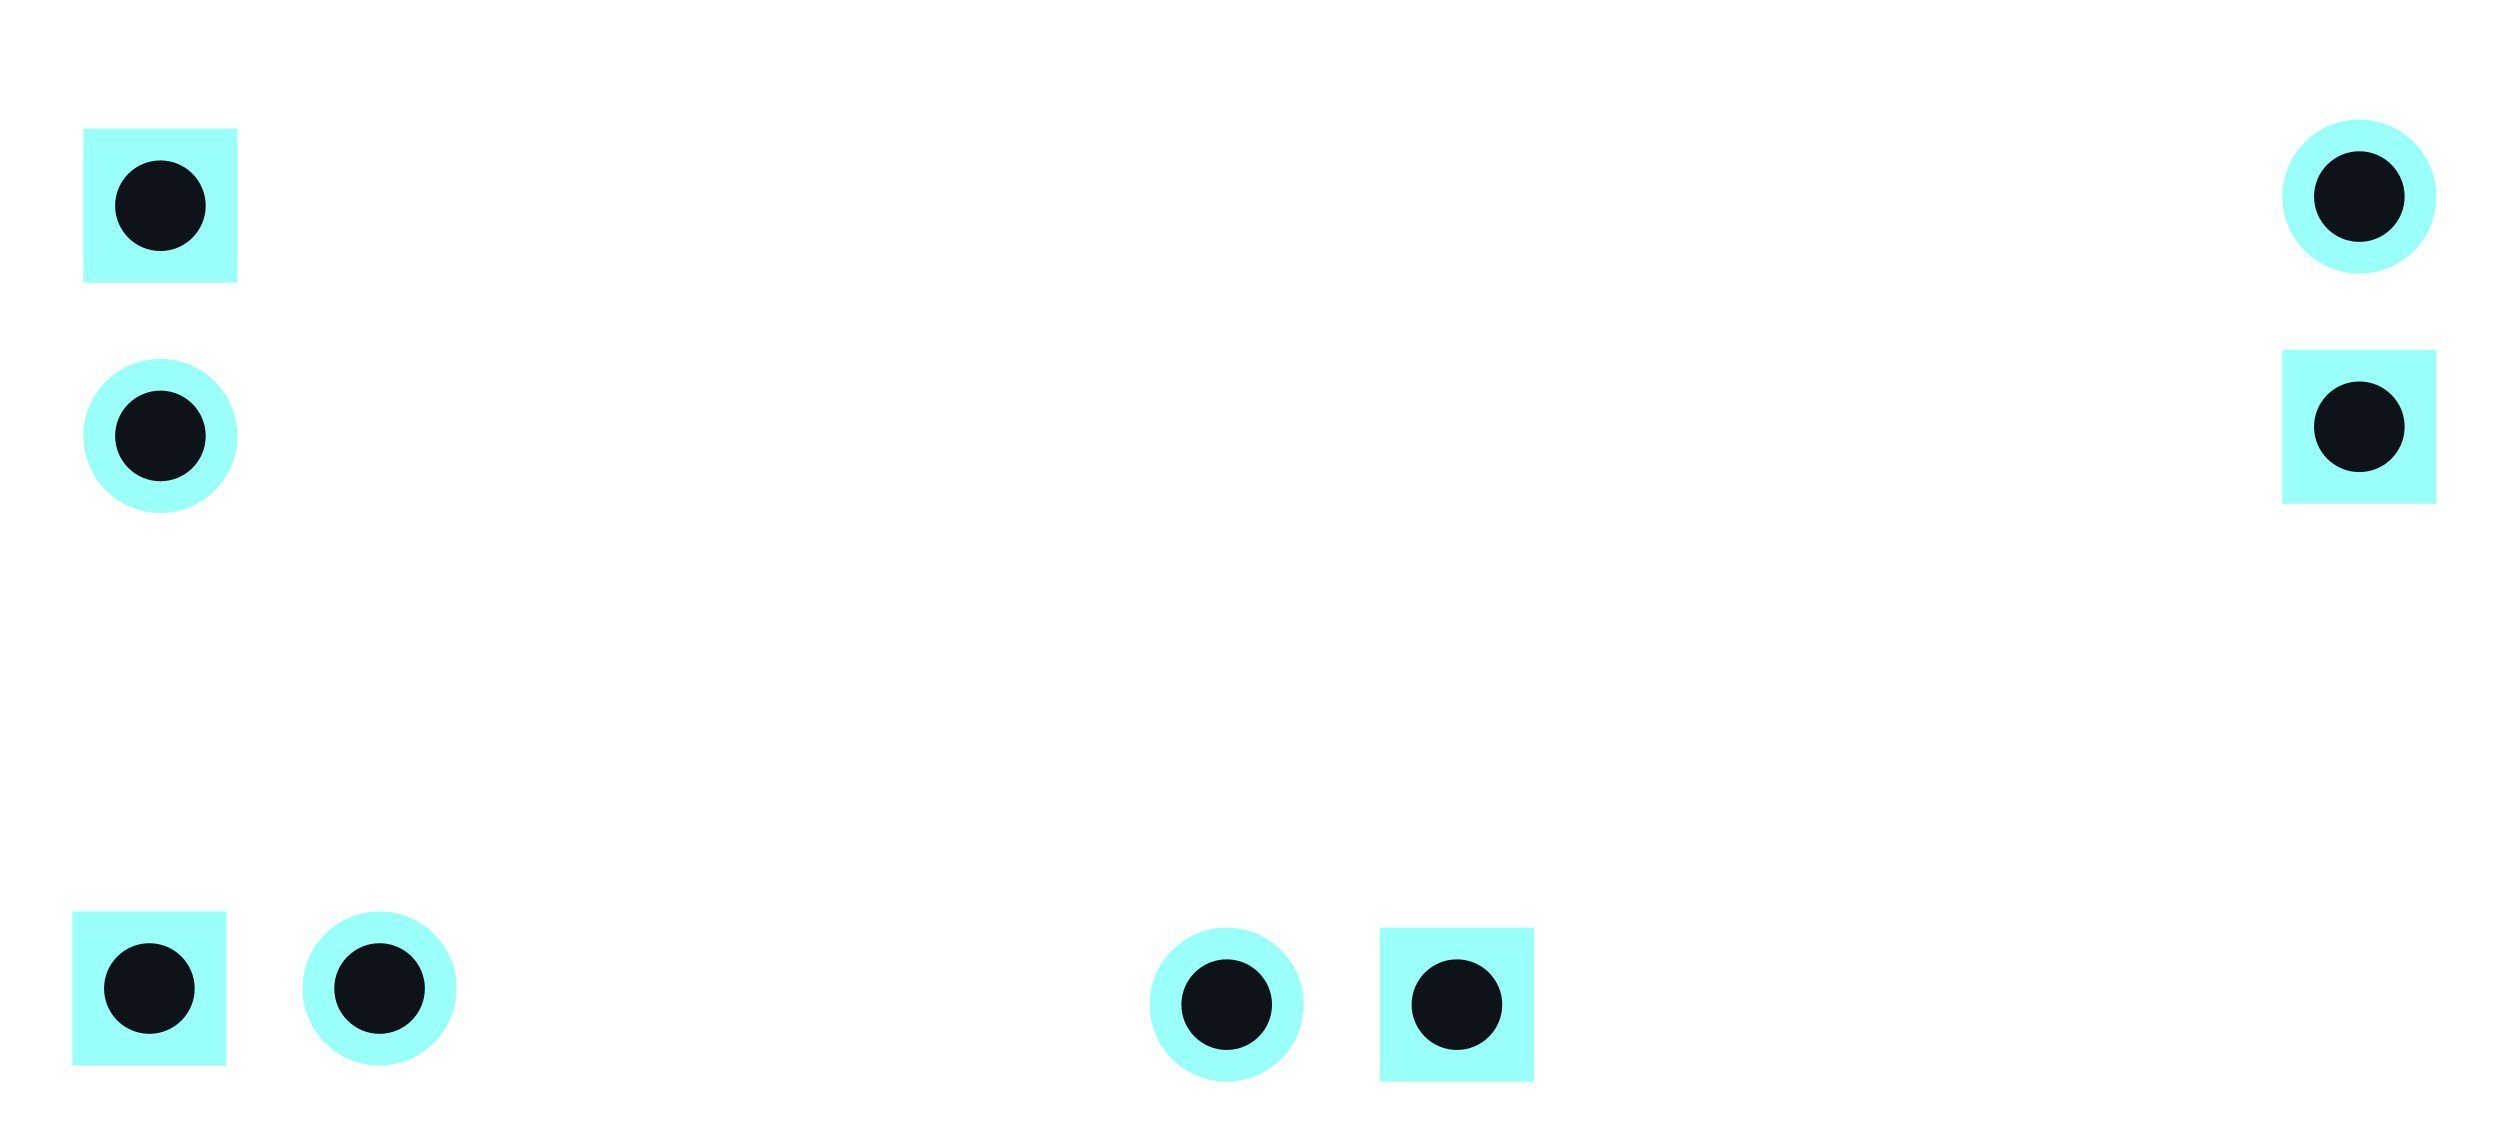
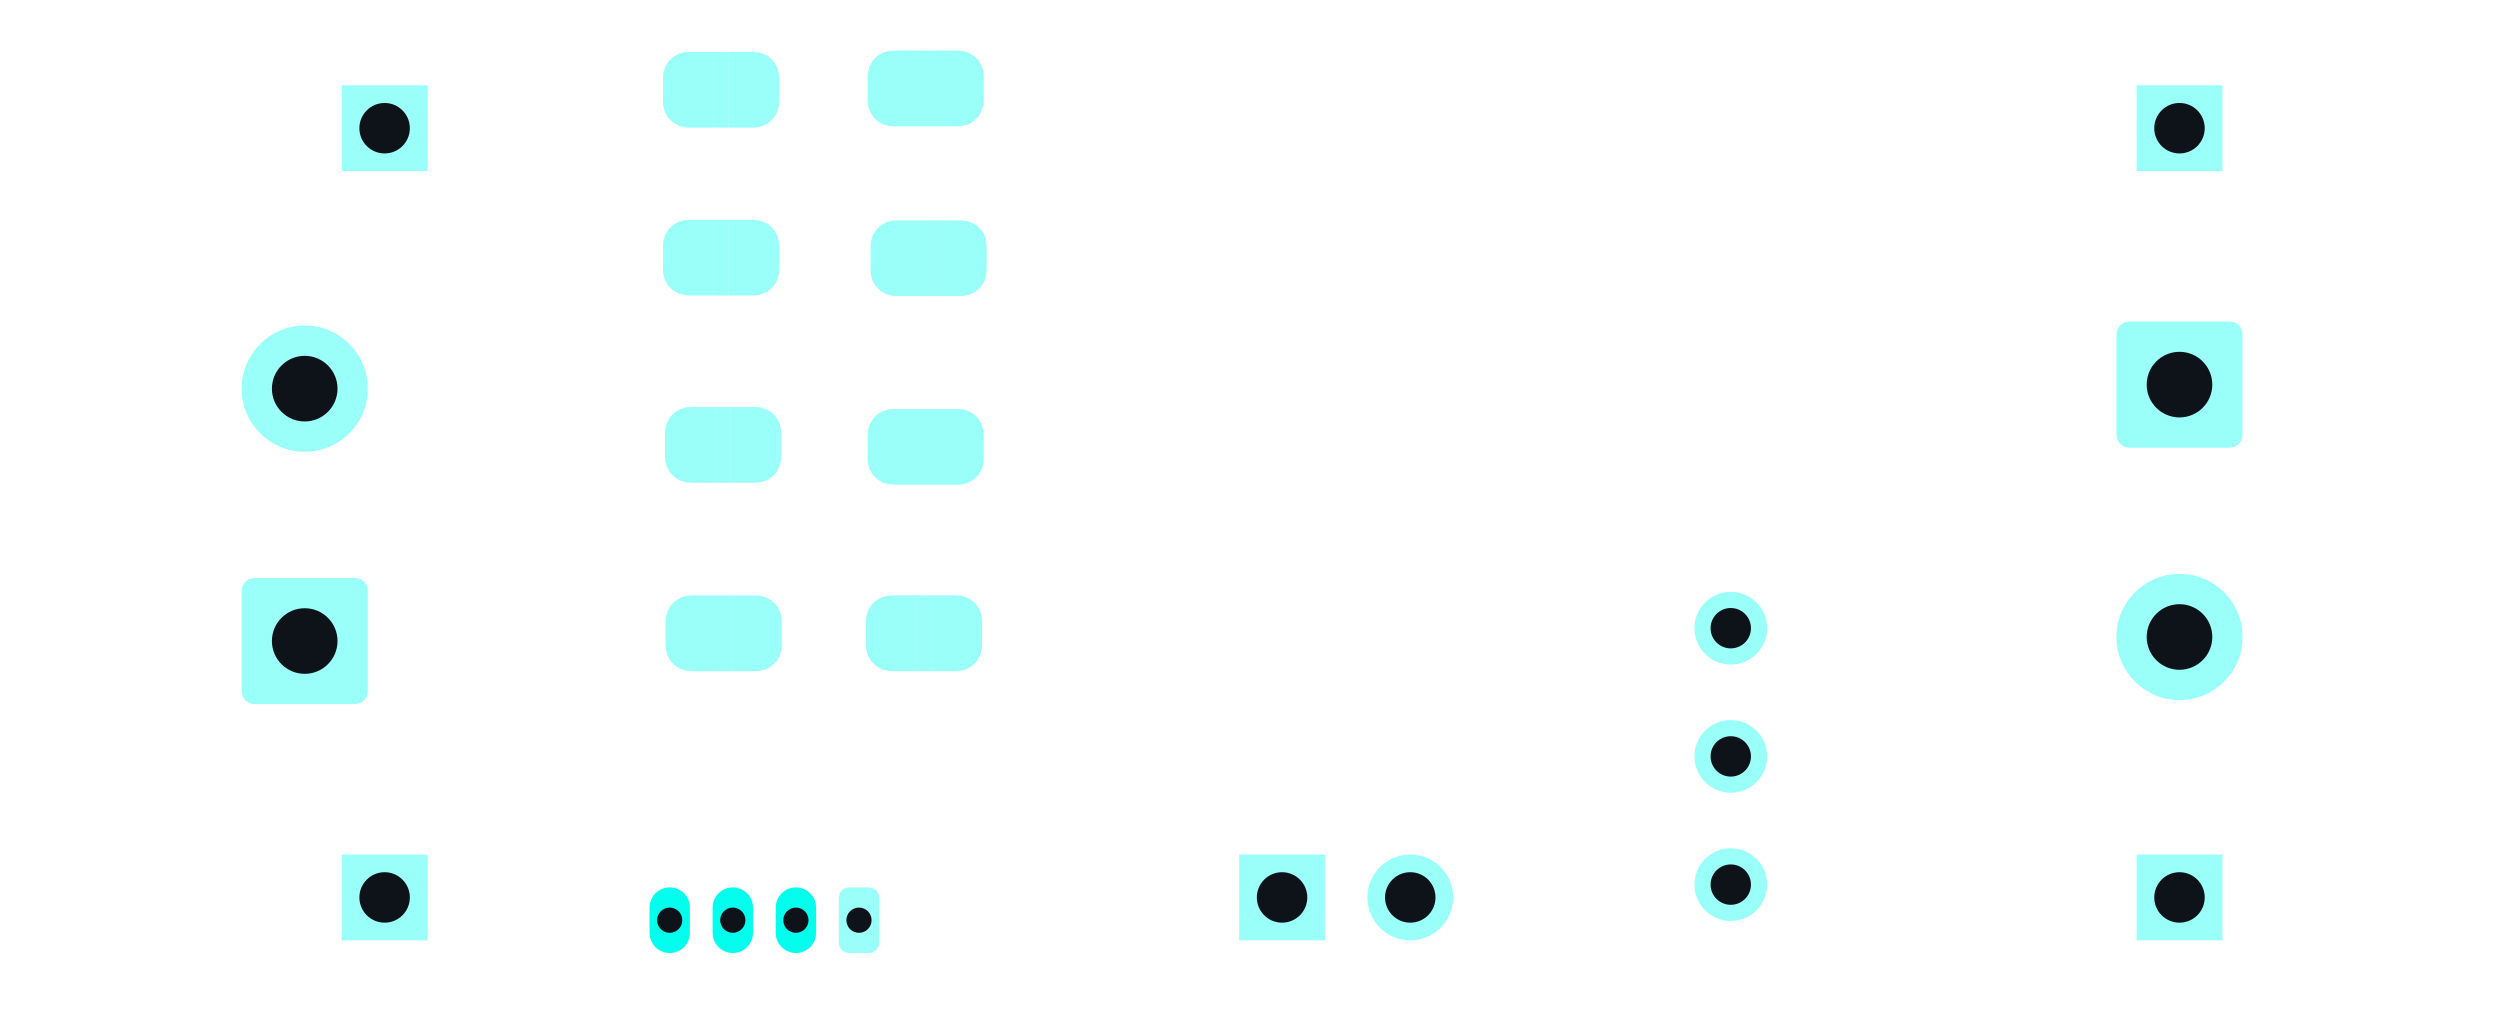
- <svg xmlns="http://www.w3.org/2000/svg" version="1.1" width="27.584mm" height="12.598mm" viewBox="0 0 27.584 12.598">
+ <svg xmlns="http://www.w3.org/2000/svg" version="1.1" width="49.53mm" height="20.32mm" viewBox="0 0 49.53 20.32">
  <g style="fill:#000000; fill-opacity:1;stroke:#000000; stroke-opacity:1; stroke-linecap:round; stroke-linejoin:round;" transform="translate(0 0) scale(1 1)">
-     <path style="fill:#02FFEE; fill-opacity:0.4; stroke:none;fill-rule:evenodd;" d="M 26.882,3.859 26.882,5.559 25.182,5.559 25.182,3.859 Z" />
+     <path style="fill:#02FFEE; fill-opacity:0.4; stroke:none;fill-rule:evenodd;" d="M 18.456,13.296 18.156,13.296 18.156,11.796 18.456,11.796 Z" />
+     <path style="fill:#02FFEE; fill-opacity:0.4; stroke:none;fill-rule:evenodd;" d="M 18.547,5.866 18.247,5.866 18.247,4.366 18.547,4.366 Z" />
+     <path style="fill:#02FFEE; fill-opacity:0.4; stroke:none;fill-rule:evenodd;" d="M 18.489,2.503 18.189,2.503 18.189,1.003 18.489,1.003 Z" />
+     <path style="fill:#02FFEE; fill-opacity:0.4; stroke:none;fill-rule:evenodd;" d="M 14.486,13.298 14.186,13.298 14.186,11.798 14.486,11.798 Z" />
+     <path style="fill:#02FFEE; fill-opacity:0.4; stroke:none;fill-rule:evenodd;" d="M 18.489,9.603 18.189,9.603 18.189,8.103 18.489,8.103 Z" />
+     <path style="fill:#02FFEE; fill-opacity:0.4; stroke:none;fill-rule:evenodd;" d="M 14.435,2.528 14.135,2.528 14.135,1.028 14.435,1.028 Z" />
+     <path style="fill:#02FFEE; fill-opacity:0.4; stroke:none;fill-rule:evenodd;" d="M 14.435,5.855 14.135,5.855 14.135,4.355 14.435,4.355 Z" />
+     <path style="fill:#02FFEE; fill-opacity:0.4; stroke:none;fill-rule:evenodd;" d="M 14.476,9.564 14.176,9.564 14.176,8.064 14.476,8.064 Z" />
  </g>
  <g style="fill:#02FFEE; fill-opacity:0.4; stroke:none;">
-     <circle cx="26.032" cy="2.169" r="0.85" />
-     <path style="fill:#02FFEE; fill-opacity:0.4; stroke:none;fill-rule:evenodd;" d="M 0.92,3.12 0.92,1.42 2.62,1.42 2.62,3.12 Z" />
-     <circle cx="1.77" cy="4.81" r="0.85" />
-     <path style="fill:#02FFEE; fill-opacity:0.4; stroke:none;fill-rule:evenodd;" d="M 2.498,11.757 0.798,11.757 0.798,10.057 2.498,10.057 Z" />
-     <circle cx="4.188" cy="10.907" r="0.85" />
-     <path style="fill:#02FFEE; fill-opacity:0.4; stroke:none;fill-rule:evenodd;" d="M 15.225,10.235 16.925,10.235 16.925,11.935 15.225,11.935 Z" />
-     <circle cx="13.535" cy="11.085" r="0.85" />
+     <circle cx="34.29" cy="17.526" r="0.72" />
+     <circle cx="34.29" cy="14.986" r="0.72" />
+     <circle cx="34.29" cy="12.446" r="0.72" />
+     <path style="fill:#02FFEE; fill-opacity:0.4; stroke:none;fill-rule:evenodd;" d="M 42.33,18.63 42.33,16.93 44.03,16.93 44.03,18.63 Z" />
+     <path style="fill:#02FFEE; fill-opacity:0.4; stroke:none;fill-rule:evenodd;" d="M 17.418,18.681 17.403,18.758 17.359,18.822 17.294,18.866 17.218,18.881 16.818,18.881 16.741,18.866 16.677,18.822 16.633,18.758 16.618,18.681 16.618,17.781 16.633,17.704 16.677,17.64 16.741,17.596 16.818,17.581 17.218,17.581 17.294,17.596 17.359,17.64 17.403,17.704 17.418,17.781 Z" />
+   </g>
+   <g style="fill:none;  stroke:#02FFEE; stroke-width:0.8; stroke-opacity:1;  stroke-linecap:round; stroke-linejoin:round;">
+     <path d="M15.768 18.481 L15.768 17.981 " />
+     <path d="M14.518 18.481 L14.518 17.981 " />
+     <path d="M13.268 18.481 L13.268 17.981 " />
+     <path style="fill:#02FFEE; fill-opacity:0.4; stroke:none;fill-rule:evenodd;" d="M 6.77,18.63 6.77,16.93 8.47,16.93 8.47,18.63 Z" />
+     <path style="fill:#02FFEE; fill-opacity:0.4; stroke:none;fill-rule:evenodd;" d="M 44.18,6.37 44.276,6.389 44.357,6.443 44.411,6.524 44.43,6.62 44.43,8.62 44.411,8.716 44.357,8.797 44.276,8.851 44.18,8.87 42.18,8.87 42.084,8.851 42.003,8.797 41.949,8.716 41.93,8.62 41.93,6.62 41.949,6.524 42.003,6.443 42.084,6.389 42.18,6.37 Z" />
+   </g>
+   <g style="fill:#02FFEE; fill-opacity:0.4; stroke:none;">
+     <circle cx="43.18" cy="12.62" r="1.25" />
+     <path style="fill:#02FFEE; fill-opacity:0.4; stroke:none;fill-rule:evenodd;" d="M 6.77,3.39 6.77,1.69 8.47,1.69 8.47,3.39 Z" />
+     <path style="fill:#02FFEE; fill-opacity:0.4; stroke:none;fill-rule:evenodd;" d="M 5.037,13.95 4.942,13.931 4.861,13.877 4.806,13.796 4.787,13.7 4.787,11.7 4.806,11.604 4.861,11.523 4.942,11.469 5.037,11.45 7.037,11.45 7.133,11.469 7.214,11.523 7.269,11.604 7.287,11.7 7.287,13.7 7.269,13.796 7.214,13.877 7.133,13.931 7.037,13.95 Z" />
+     <circle cx="6.037" cy="7.7" r="1.25" />
+     <path style="fill:#02FFEE; fill-opacity:0.4; stroke:none;fill-rule:evenodd;" d="M 42.33,3.39 42.33,1.69 44.03,1.69 44.03,3.39 Z" />
+     <path style="fill:#02FFEE; fill-opacity:0.4; stroke:none;fill-rule:evenodd;" d="M 26.25,18.63 24.55,18.63 24.55,16.93 26.25,16.93 Z" />
+     <circle cx="27.94" cy="17.78" r="0.85" />
+     <path style="fill:#02FFEE; fill-opacity:0.4; stroke:none;fill-rule:evenodd;" d="M 18.456,11.796 18.956,11.796 18.956,11.8 19.021,11.8 19.147,11.834 19.26,11.899 19.353,11.991 19.418,12.104 19.452,12.23 19.452,12.296 19.456,12.296 19.456,12.796 19.452,12.796 19.452,12.861 19.418,12.987 19.353,13.1 19.26,13.192 19.147,13.258 19.021,13.291 18.956,13.291 18.956,13.296 18.456,13.296 Z" />
+     <path style="fill:#02FFEE; fill-opacity:0.4; stroke:none;fill-rule:evenodd;" d="M 17.656,13.291 17.591,13.291 17.465,13.258 17.352,13.192 17.259,13.1 17.194,12.987 17.16,12.861 17.16,12.796 17.156,12.796 17.156,12.296 17.16,12.296 17.16,12.23 17.194,12.104 17.259,11.991 17.352,11.899 17.465,11.834 17.591,11.8 17.656,11.8 17.656,11.796 18.156,11.796 18.156,13.296 17.656,13.296 Z" />
+     <path style="fill:#02FFEE; fill-opacity:0.4; stroke:none;fill-rule:evenodd;" d="M 18.547,4.366 19.047,4.366 19.047,4.37 19.112,4.37 19.238,4.404 19.352,4.469 19.444,4.561 19.509,4.674 19.543,4.8 19.543,4.866 19.547,4.866 19.547,5.366 19.543,5.366 19.543,5.431 19.509,5.557 19.444,5.67 19.352,5.762 19.238,5.827 19.112,5.861 19.047,5.861 19.047,5.866 18.547,5.866 Z" />
+     <path style="fill:#02FFEE; fill-opacity:0.4; stroke:none;fill-rule:evenodd;" d="M 17.747,5.861 17.682,5.861 17.556,5.827 17.443,5.762 17.351,5.67 17.285,5.557 17.251,5.431 17.251,5.366 17.247,5.366 17.247,4.866 17.251,4.866 17.251,4.8 17.285,4.674 17.351,4.561 17.443,4.469 17.556,4.404 17.682,4.37 17.747,4.37 17.747,4.366 18.247,4.366 18.247,5.866 17.747,5.866 Z" />
+     <path style="fill:#02FFEE; fill-opacity:0.4; stroke:none;fill-rule:evenodd;" d="M 18.489,1.003 18.989,1.003 18.989,1.007 19.054,1.007 19.18,1.041 19.293,1.106 19.386,1.198 19.451,1.311 19.485,1.437 19.485,1.503 19.489,1.503 19.489,2.003 19.485,2.003 19.485,2.068 19.451,2.194 19.386,2.307 19.293,2.399 19.18,2.465 19.054,2.498 18.989,2.498 18.989,2.503 18.489,2.503 Z" />
+     <path style="fill:#02FFEE; fill-opacity:0.4; stroke:none;fill-rule:evenodd;" d="M 17.689,2.498 17.623,2.498 17.497,2.465 17.384,2.399 17.292,2.307 17.227,2.194 17.193,2.068 17.193,2.003 17.189,2.003 17.189,1.503 17.193,1.503 17.193,1.437 17.227,1.311 17.292,1.198 17.384,1.106 17.497,1.041 17.623,1.007 17.689,1.007 17.689,1.003 18.189,1.003 18.189,2.503 17.689,2.503 Z" />
+     <path style="fill:#02FFEE; fill-opacity:0.4; stroke:none;fill-rule:evenodd;" d="M 14.186,13.298 13.686,13.298 13.686,13.293 13.621,13.293 13.495,13.259 13.382,13.194 13.289,13.102 13.224,12.989 13.19,12.863 13.19,12.798 13.186,12.798 13.186,12.298 13.19,12.298 13.19,12.232 13.224,12.106 13.289,11.993 13.382,11.901 13.495,11.836 13.621,11.802 13.686,11.802 13.686,11.798 14.186,11.798 Z" />
+     <path style="fill:#02FFEE; fill-opacity:0.4; stroke:none;fill-rule:evenodd;" d="M 14.986,11.802 15.051,11.802 15.177,11.836 15.29,11.901 15.383,11.993 15.448,12.106 15.482,12.232 15.482,12.298 15.486,12.298 15.486,12.798 15.482,12.798 15.482,12.863 15.448,12.989 15.383,13.102 15.29,13.194 15.177,13.259 15.051,13.293 14.986,13.293 14.986,13.298 14.486,13.298 14.486,11.798 14.986,11.798 Z" />
+     <path style="fill:#02FFEE; fill-opacity:0.4; stroke:none;fill-rule:evenodd;" d="M 18.489,8.103 18.989,8.103 18.989,8.107 19.054,8.107 19.18,8.141 19.293,8.206 19.386,8.298 19.451,8.411 19.485,8.537 19.485,8.603 19.489,8.603 19.489,9.103 19.485,9.103 19.485,9.168 19.451,9.294 19.386,9.407 19.293,9.499 19.18,9.565 19.054,9.598 18.989,9.598 18.989,9.603 18.489,9.603 Z" />
+     <path style="fill:#02FFEE; fill-opacity:0.4; stroke:none;fill-rule:evenodd;" d="M 17.689,9.598 17.623,9.598 17.497,9.565 17.384,9.499 17.292,9.407 17.227,9.294 17.193,9.168 17.193,9.103 17.189,9.103 17.189,8.603 17.193,8.603 17.193,8.537 17.227,8.411 17.292,8.298 17.384,8.206 17.497,8.141 17.623,8.107 17.689,8.107 17.689,8.103 18.189,8.103 18.189,9.603 17.689,9.603 Z" />
+     <path style="fill:#02FFEE; fill-opacity:0.4; stroke:none;fill-rule:evenodd;" d="M 14.135,2.528 13.635,2.528 13.635,2.524 13.57,2.524 13.444,2.49 13.331,2.425 13.239,2.332 13.173,2.219 13.139,2.093 13.139,2.028 13.135,2.028 13.135,1.528 13.139,1.528 13.139,1.463 13.173,1.337 13.239,1.224 13.331,1.131 13.444,1.066 13.57,1.032 13.635,1.032 13.635,1.028 14.135,1.028 Z" />
+     <path style="fill:#02FFEE; fill-opacity:0.4; stroke:none;fill-rule:evenodd;" d="M 14.935,1.032 15.001,1.032 15.127,1.066 15.24,1.131 15.332,1.224 15.397,1.337 15.431,1.463 15.431,1.528 15.435,1.528 15.435,2.028 15.431,2.028 15.431,2.093 15.397,2.219 15.332,2.332 15.24,2.425 15.127,2.49 15.001,2.524 14.935,2.524 14.935,2.528 14.435,2.528 14.435,1.028 14.935,1.028 Z" />
+     <path style="fill:#02FFEE; fill-opacity:0.4; stroke:none;fill-rule:evenodd;" d="M 14.135,5.855 13.635,5.855 13.635,5.851 13.57,5.851 13.444,5.817 13.331,5.752 13.239,5.66 13.173,5.547 13.139,5.421 13.139,5.355 13.135,5.355 13.135,4.855 13.139,4.855 13.139,4.79 13.173,4.664 13.239,4.551 13.331,4.459 13.444,4.394 13.57,4.36 13.635,4.36 13.635,4.355 14.135,4.355 Z" />
+     <path style="fill:#02FFEE; fill-opacity:0.4; stroke:none;fill-rule:evenodd;" d="M 14.935,4.36 15.001,4.36 15.127,4.394 15.24,4.459 15.332,4.551 15.397,4.664 15.431,4.79 15.431,4.855 15.435,4.855 15.435,5.355 15.431,5.355 15.431,5.421 15.397,5.547 15.332,5.66 15.24,5.752 15.127,5.817 15.001,5.851 14.935,5.851 14.935,5.855 14.435,5.855 14.435,4.355 14.935,4.355 Z" />
+     <path style="fill:#02FFEE; fill-opacity:0.4; stroke:none;fill-rule:evenodd;" d="M 14.176,9.564 13.676,9.564 13.676,9.559 13.61,9.559 13.484,9.526 13.371,9.46 13.279,9.368 13.214,9.255 13.18,9.129 13.18,9.064 13.176,9.064 13.176,8.564 13.18,8.564 13.18,8.498 13.214,8.373 13.279,8.259 13.371,8.167 13.484,8.102 13.61,8.068 13.676,8.068 13.676,8.064 14.176,8.064 Z" />
+     <path style="fill:#02FFEE; fill-opacity:0.4; stroke:none;fill-rule:evenodd;" d="M 14.976,8.068 15.041,8.068 15.167,8.102 15.28,8.167 15.372,8.259 15.438,8.373 15.471,8.498 15.471,8.564 15.476,8.564 15.476,9.064 15.471,9.064 15.471,9.129 15.438,9.255 15.372,9.368 15.28,9.46 15.167,9.526 15.041,9.559 14.976,9.559 14.976,9.564 14.476,9.564 14.476,8.064 14.976,8.064 Z" />
  </g>
  <g style="fill:#0e131a; fill-opacity:1; stroke:none;">
-     <circle cx="26.032" cy="4.709" r="0.5" />
+     <circle cx="34.29" cy="17.526" r="0.4" />
  </g>
  <g style="fill:#0e131a; fill-opacity:1; stroke:none;">
-     <circle cx="26.032" cy="2.169" r="0.5" />
+     <circle cx="34.29" cy="14.986" r="0.4" />
  </g>
  <g style="fill:#0e131a; fill-opacity:1; stroke:none;">
-     <circle cx="1.77" cy="2.27" r="0.5" />
+     <circle cx="34.29" cy="12.446" r="0.4" />
  </g>
  <g style="fill:#0e131a; fill-opacity:1; stroke:none;">
-     <circle cx="1.77" cy="4.81" r="0.5" />
+     <circle cx="43.18" cy="17.78" r="0.5" />
  </g>
  <g style="fill:#0e131a; fill-opacity:1; stroke:none;">
-     <circle cx="1.648" cy="10.907" r="0.5" />
+     <circle cx="17.018" cy="18.231" r="0.25" />
  </g>
  <g style="fill:#0e131a; fill-opacity:1; stroke:none;">
-     <circle cx="4.188" cy="10.907" r="0.5" />
+     <circle cx="15.768" cy="18.231" r="0.25" />
  </g>
  <g style="fill:#0e131a; fill-opacity:1; stroke:none;">
-     <circle cx="16.075" cy="11.085" r="0.5" />
+     <circle cx="14.518" cy="18.231" r="0.25" />
  </g>
  <g style="fill:#0e131a; fill-opacity:1; stroke:none;">
-     <circle cx="13.535" cy="11.085" r="0.5" />
+     <circle cx="13.268" cy="18.231" r="0.25" />
+   </g>
+   <g style="fill:#0e131a; fill-opacity:1; stroke:none;">
+     <circle cx="7.62" cy="17.78" r="0.5" />
+   </g>
+   <g style="fill:#0e131a; fill-opacity:1; stroke:none;">
+     <circle cx="43.18" cy="7.62" r="0.65" />
+   </g>
+   <g style="fill:#0e131a; fill-opacity:1; stroke:none;">
+     <circle cx="43.18" cy="12.62" r="0.65" />
+   </g>
+   <g style="fill:#0e131a; fill-opacity:1; stroke:none;">
+     <circle cx="7.62" cy="2.54" r="0.5" />
+   </g>
+   <g style="fill:#0e131a; fill-opacity:1; stroke:none;">
+     <circle cx="6.037" cy="12.7" r="0.65" />
+   </g>
+   <g style="fill:#0e131a; fill-opacity:1; stroke:none;">
+     <circle cx="6.037" cy="7.7" r="0.65" />
+   </g>
+   <g style="fill:#0e131a; fill-opacity:1; stroke:none;">
+     <circle cx="43.18" cy="2.54" r="0.5" />
+   </g>
+   <g style="fill:#0e131a; fill-opacity:1; stroke:none;">
+     <circle cx="25.4" cy="17.78" r="0.5" />
+   </g>
+   <g style="fill:#0e131a; fill-opacity:1; stroke:none;">
+     <circle cx="27.94" cy="17.78" r="0.5" />
  </g>
</svg>
